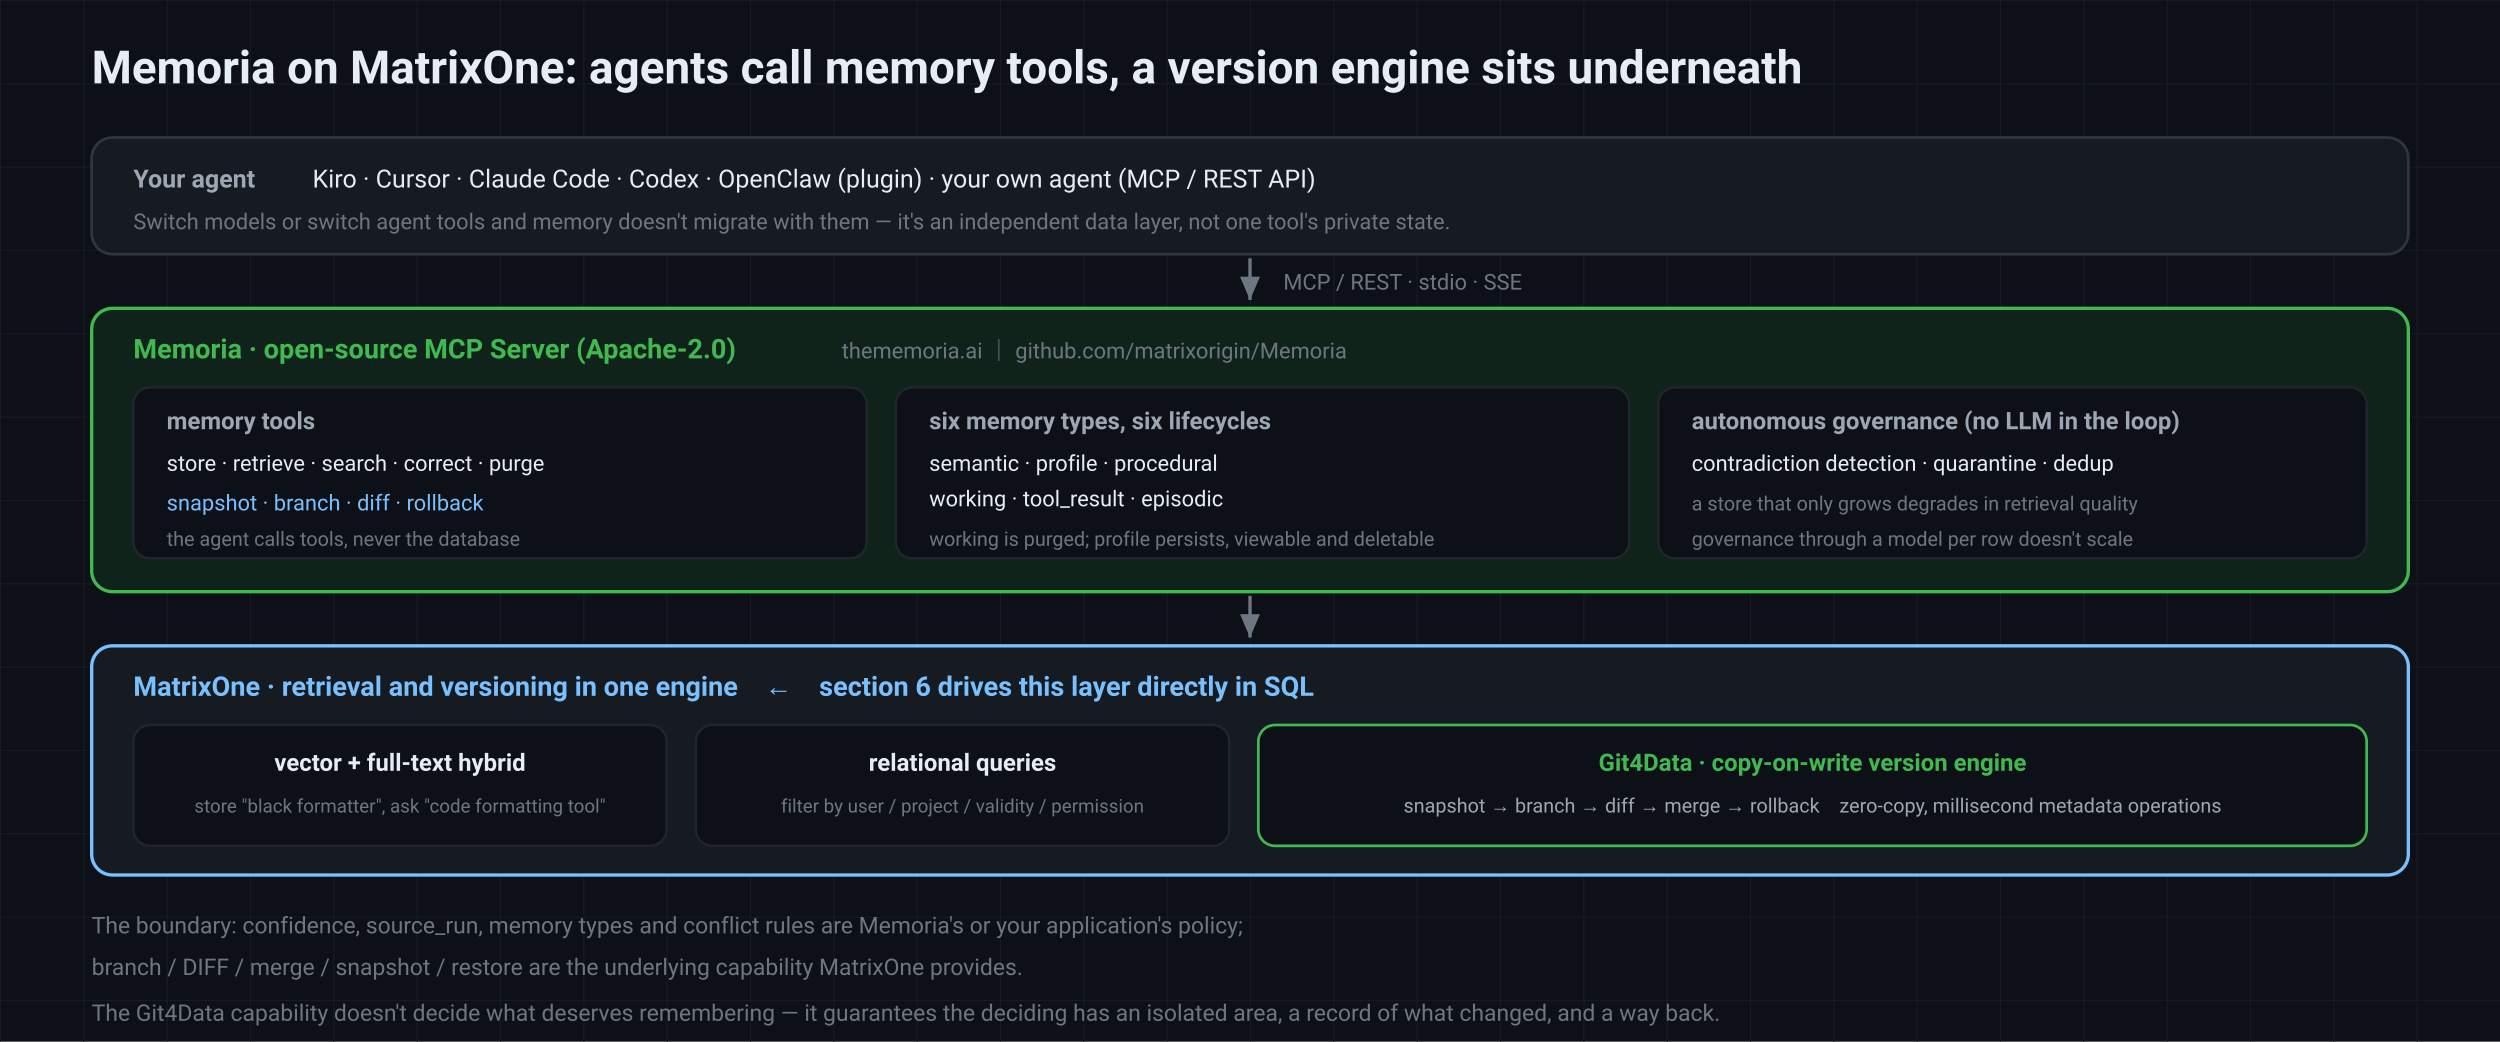
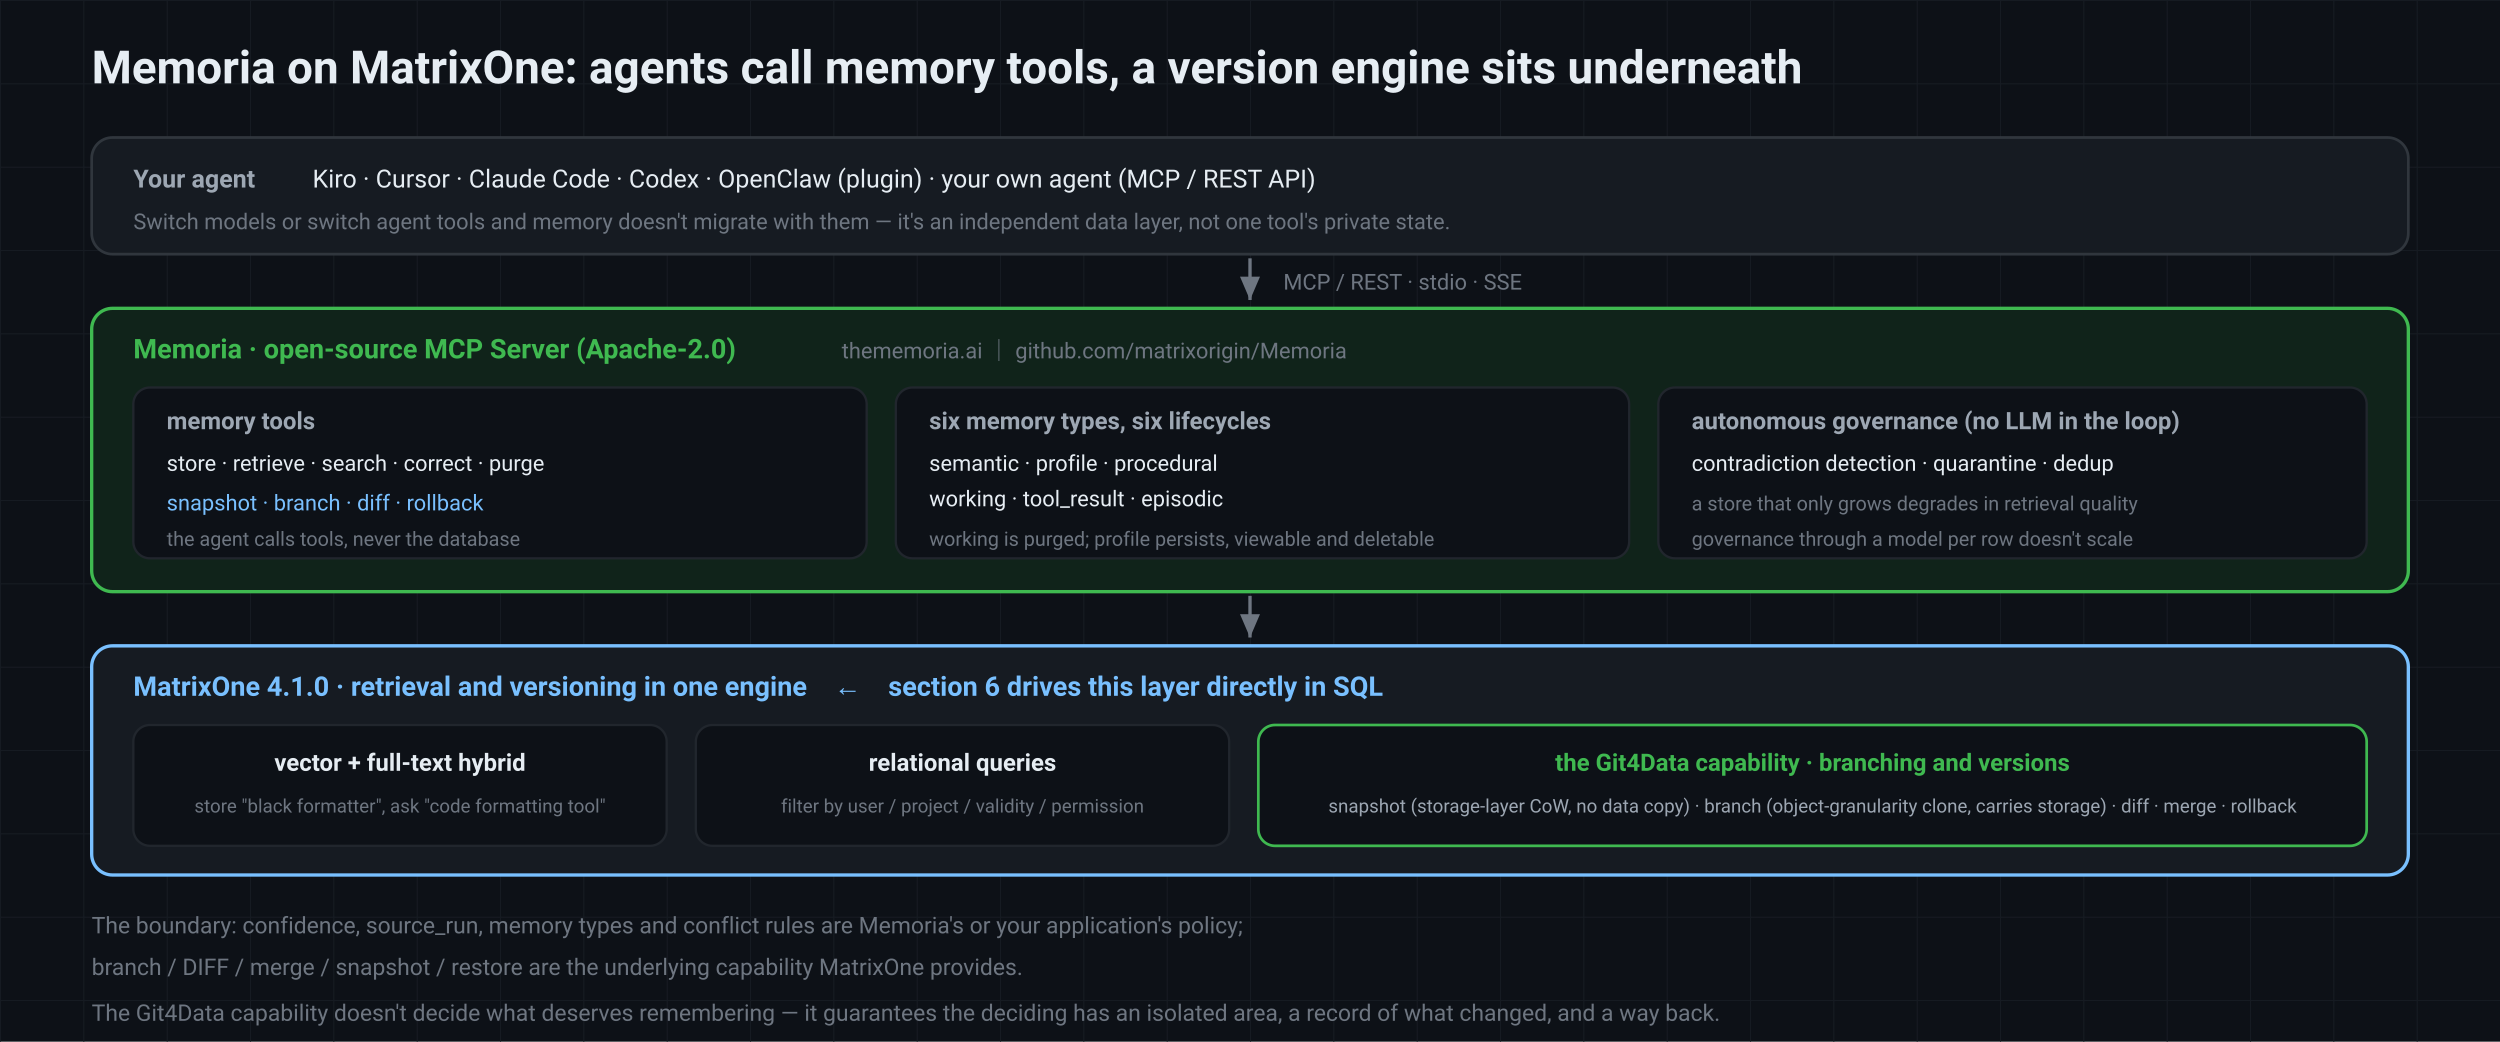
<svg xmlns="http://www.w3.org/2000/svg" viewBox="0 0 1200 500" font-family="-apple-system,'Segoe UI',Roboto,Arial,sans-serif">
  <defs>
    <pattern id="g" width="40" height="40" patternUnits="userSpaceOnUse">
      <path d="M40 0H0V40" fill="none" stroke="#161B22" stroke-width="1" />
    </pattern>
    <marker id="a" markerWidth="9" markerHeight="9" refX="7" refY="3" orient="auto">
      <path d="M0 0L7 3L0 6Z" fill="#6E7681" />
    </marker>
  </defs>
  <rect width="1200" height="500" fill="#0D1117" />
  <rect width="1200" height="500" fill="url(#g)" />
  <text x="44" y="40" fill="#E6EDF3" font-size="22" font-weight="700">Memoria on MatrixOne: agents call memory tools, a version engine sits underneath</text>
  <rect x="44" y="66" width="1112" height="56" rx="10" fill="#161B22" stroke="#30363D" stroke-width="1.3" />
  <text x="64" y="90" fill="#9DA7B3" font-size="12" font-weight="700">Your agent</text>
  <text x="150" y="90" fill="#E6EDF3" font-size="12">Kiro  ·  Cursor  ·  Claude Code  ·  Codex  ·  OpenClaw (plugin)  ·  your own agent (MCP / REST API)</text>
  <text x="64" y="110" fill="#6E7681" font-size="10.5">Switch models or switch agent tools and memory doesn't migrate with them — it's an independent data layer, not one tool's private state.</text>
  <line x1="600" y1="124" x2="600" y2="144" stroke="#6E7681" stroke-width="1.6" marker-end="url(#a)" />
  <text x="616" y="139" fill="#6E7681" font-size="10.5">MCP / REST · stdio · SSE</text>
  <rect x="44" y="148" width="1112" height="136" rx="10" fill="#10231A" stroke="#3FB950" stroke-width="1.6" />
  <text x="64" y="172" fill="#3FB950" font-size="13" font-weight="700">Memoria · open-source MCP Server (Apache-2.0)</text>
  <text x="404" y="172" fill="#6E7681" font-size="10.5">thememoria.ai ｜ github.com/matrixorigin/Memoria</text>
  <rect x="64" y="186" width="352" height="82" rx="8" fill="#0D1117" stroke="#21262D" stroke-width="1.1" />
  <text x="80" y="206" fill="#9DA7B3" font-size="11.5" font-weight="700">memory tools</text>
  <text x="80" y="226" fill="#E6EDF3" font-size="10.5">store · retrieve · search · correct · purge</text>
  <text x="80" y="245" fill="#79C0FF" font-size="10.5">snapshot · branch · diff · rollback</text>
  <text x="80" y="262" fill="#6E7681" font-size="9.5">the agent calls tools, never the database</text>
  <rect x="430" y="186" width="352" height="82" rx="8" fill="#0D1117" stroke="#21262D" stroke-width="1.1" />
  <text x="446" y="206" fill="#9DA7B3" font-size="11.5" font-weight="700">six memory types, six lifecycles</text>
  <text x="446" y="226" fill="#E6EDF3" font-size="10.5">semantic · profile · procedural</text>
  <text x="446" y="243" fill="#E6EDF3" font-size="10.5">working · tool_result · episodic</text>
  <text x="446" y="262" fill="#6E7681" font-size="9.5">working is purged; profile persists, viewable and deletable</text>
  <rect x="796" y="186" width="340" height="82" rx="8" fill="#0D1117" stroke="#21262D" stroke-width="1.1" />
  <text x="812" y="206" fill="#9DA7B3" font-size="11.5" font-weight="700">autonomous governance (no LLM in the loop)</text>
  <text x="812" y="226" fill="#E6EDF3" font-size="10.5">contradiction detection · quarantine · dedup</text>
  <text x="812" y="245" fill="#6E7681" font-size="9.5">a store that only grows degrades in retrieval quality</text>
  <text x="812" y="262" fill="#6E7681" font-size="9.5">governance through a model per row doesn't scale</text>
  <line x1="600" y1="286" x2="600" y2="306" stroke="#6E7681" stroke-width="1.6" marker-end="url(#a)" />
  <rect x="44" y="310" width="1112" height="110" rx="10" fill="#161B22" stroke="#79C0FF" stroke-width="1.6" />
-   <text x="64" y="334" fill="#79C0FF" font-size="13" font-weight="700">MatrixOne · retrieval and versioning in one engine　←　section 6 drives this layer directly in SQL</text>
+   <text x="64" y="334" fill="#79C0FF" font-size="13" font-weight="700">MatrixOne 4.1.0 · retrieval and versioning in one engine　←　section 6 drives this layer directly in SQL</text>
  <rect x="64" y="348" width="256" height="58" rx="8" fill="#0D1117" stroke="#21262D" stroke-width="1.1" />
  <text x="192" y="370" fill="#E6EDF3" font-size="11.5" text-anchor="middle" font-weight="700">vector + full-text hybrid</text>
  <text x="192" y="390" fill="#6E7681" font-size="9" text-anchor="middle">store "black formatter", ask "code formatting tool"</text>
  <rect x="334" y="348" width="256" height="58" rx="8" fill="#0D1117" stroke="#21262D" stroke-width="1.1" />
  <text x="462" y="370" fill="#E6EDF3" font-size="11.5" text-anchor="middle" font-weight="700">relational queries</text>
  <text x="462" y="390" fill="#6E7681" font-size="9" text-anchor="middle">filter by user / project / validity / permission</text>
  <rect x="604" y="348" width="532" height="58" rx="8" fill="#0D1117" stroke="#3FB950" stroke-width="1.3" />
-   <text x="870" y="370" fill="#3FB950" font-size="11.5" text-anchor="middle" font-weight="700">Git4Data · copy-on-write version engine</text>
-   <text x="870" y="390" fill="#9DA7B3" font-size="9.5" text-anchor="middle">snapshot → branch → diff → merge → rollback　zero-copy, millisecond metadata operations</text>
+   <text x="870" y="370" fill="#3FB950" font-size="11.5" text-anchor="middle" font-weight="700">the Git4Data capability · branching and versions</text>
+   <text x="870" y="390" fill="#9DA7B3" font-size="9" text-anchor="middle">snapshot (storage-layer CoW, no data copy) · branch (object-granularity clone, carries storage) · diff · merge · rollback</text>
  <text x="44" y="448" fill="#6E7681" font-size="11">The boundary: confidence, source_run, memory types and conflict rules are Memoria's or your application's policy;</text>
  <text x="44" y="468" fill="#6E7681" font-size="11">branch / DIFF / merge / snapshot / restore are the underlying capability MatrixOne provides.</text>
  <text x="44" y="490" fill="#6E7681" font-size="11">The Git4Data capability doesn't decide what deserves remembering — it guarantees the deciding has an isolated area, a record of what changed, and a way back.</text>
</svg>
